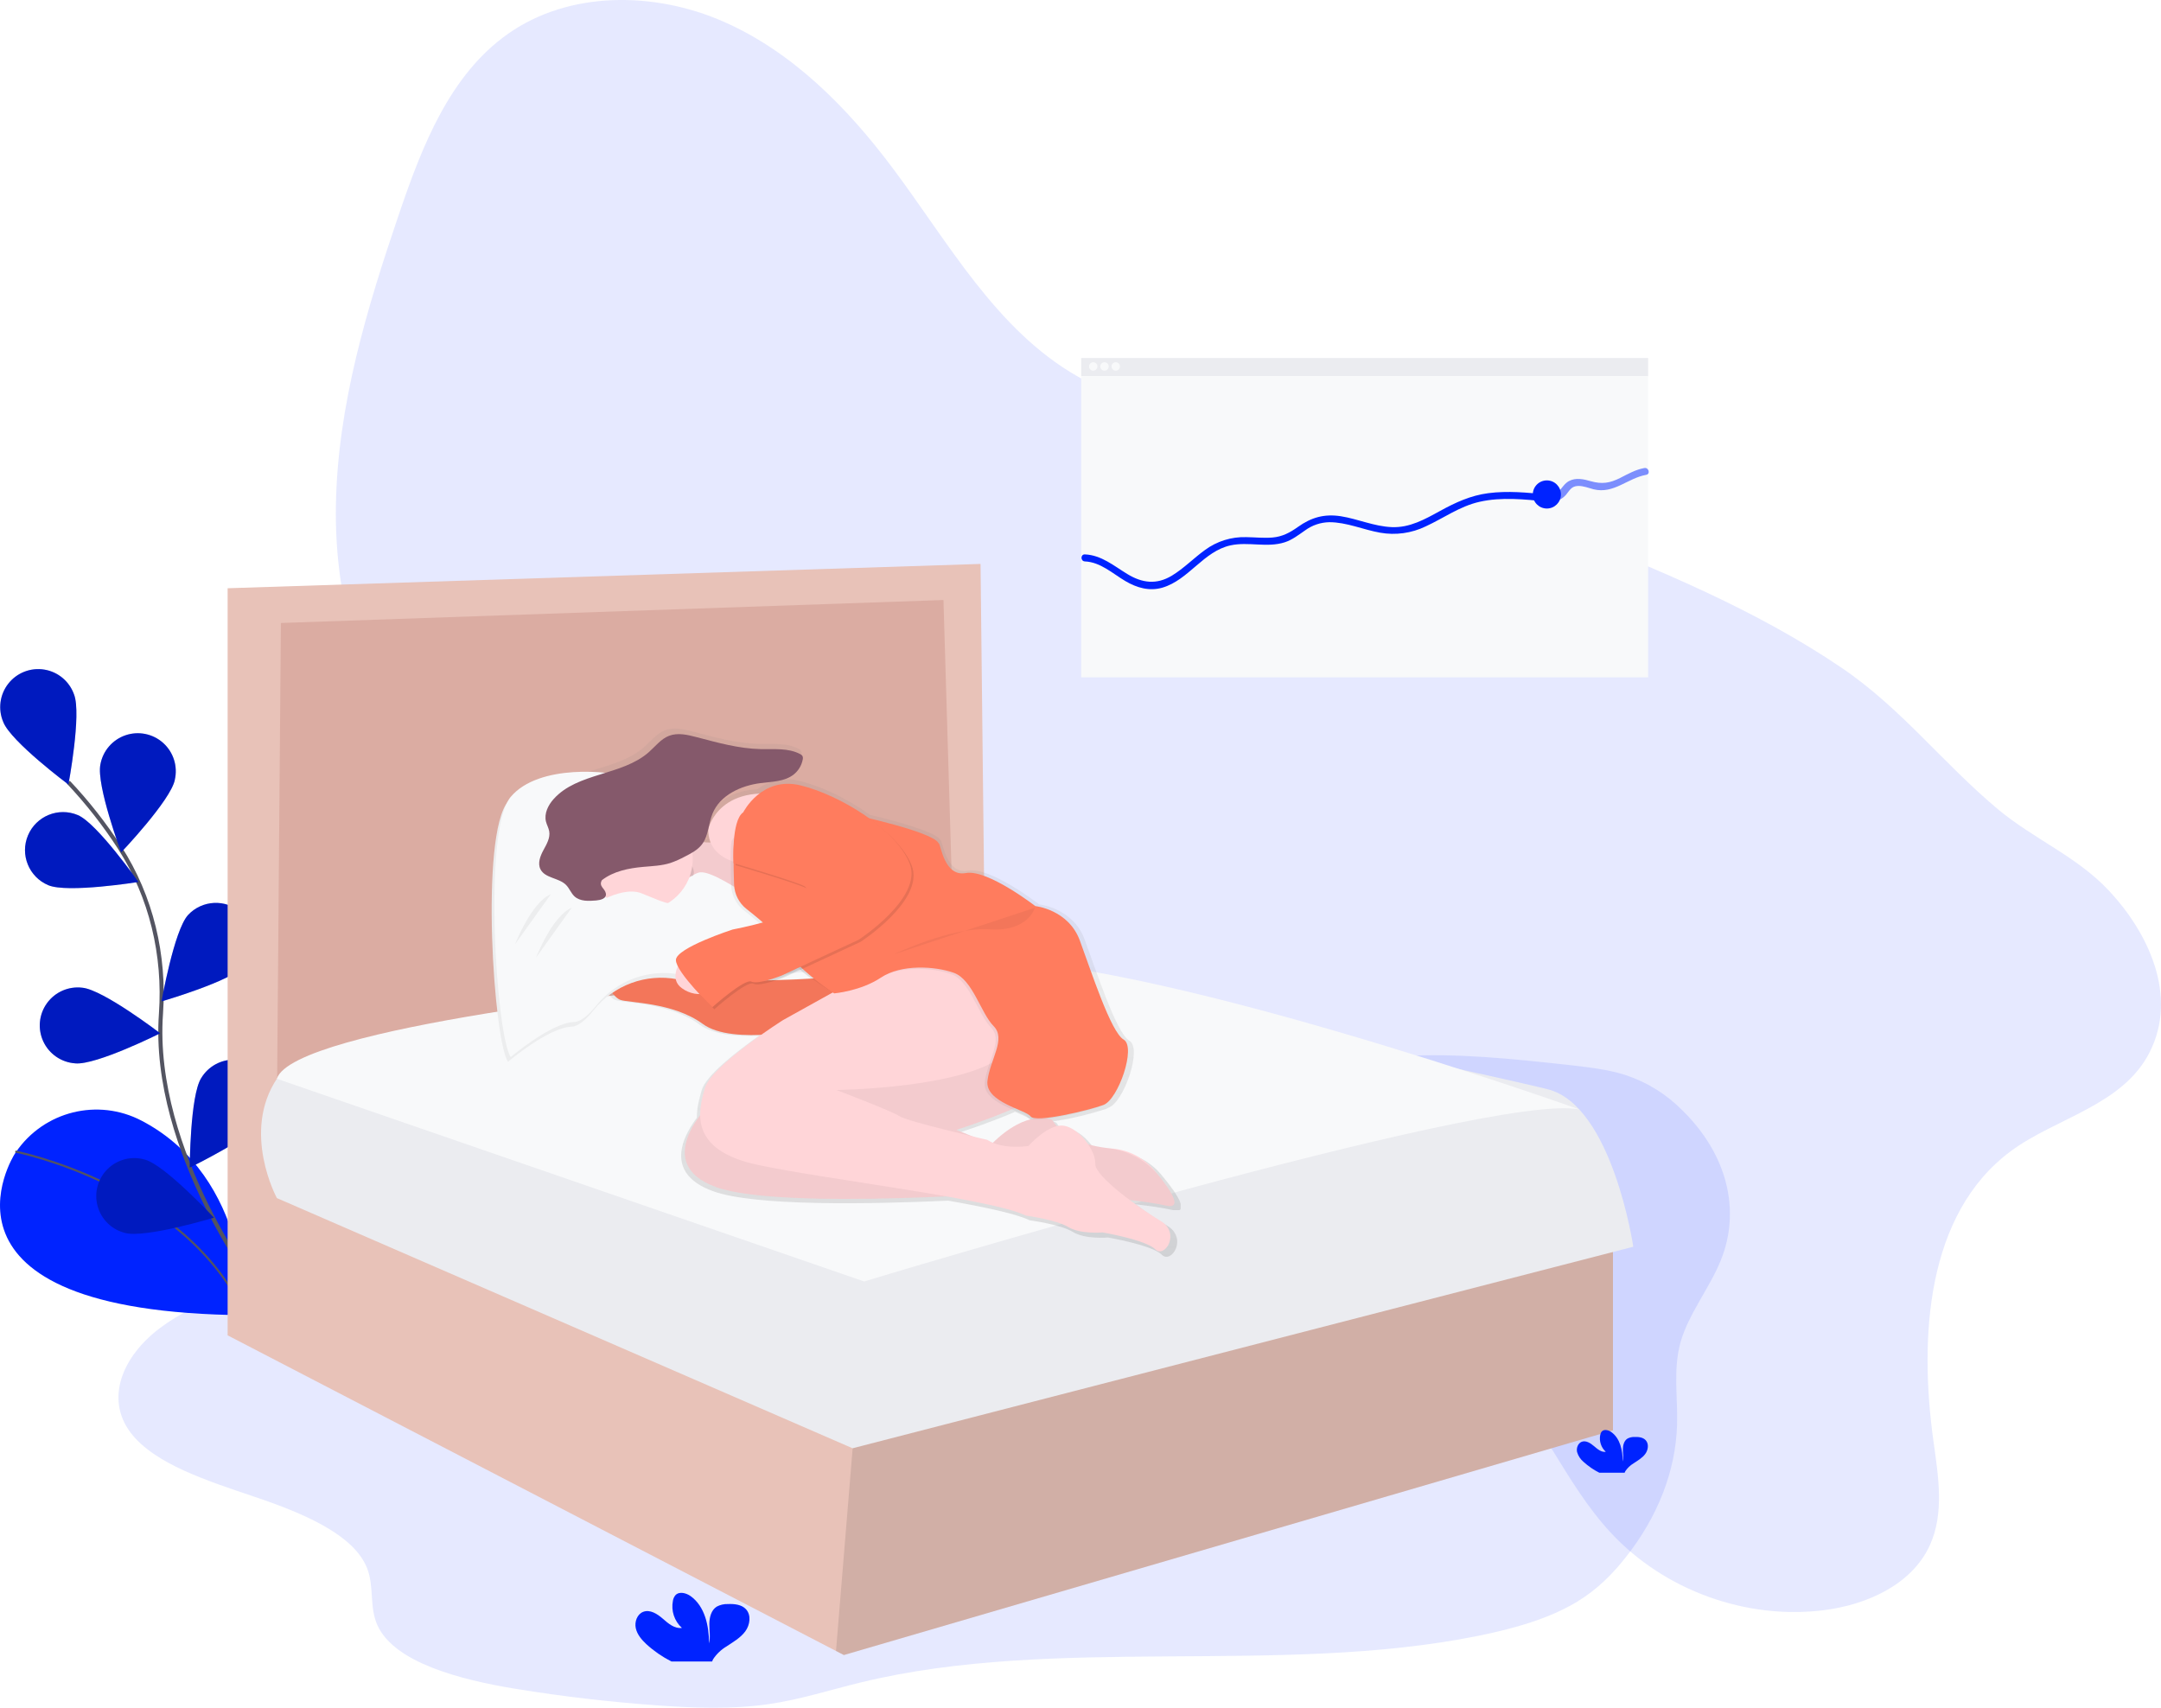
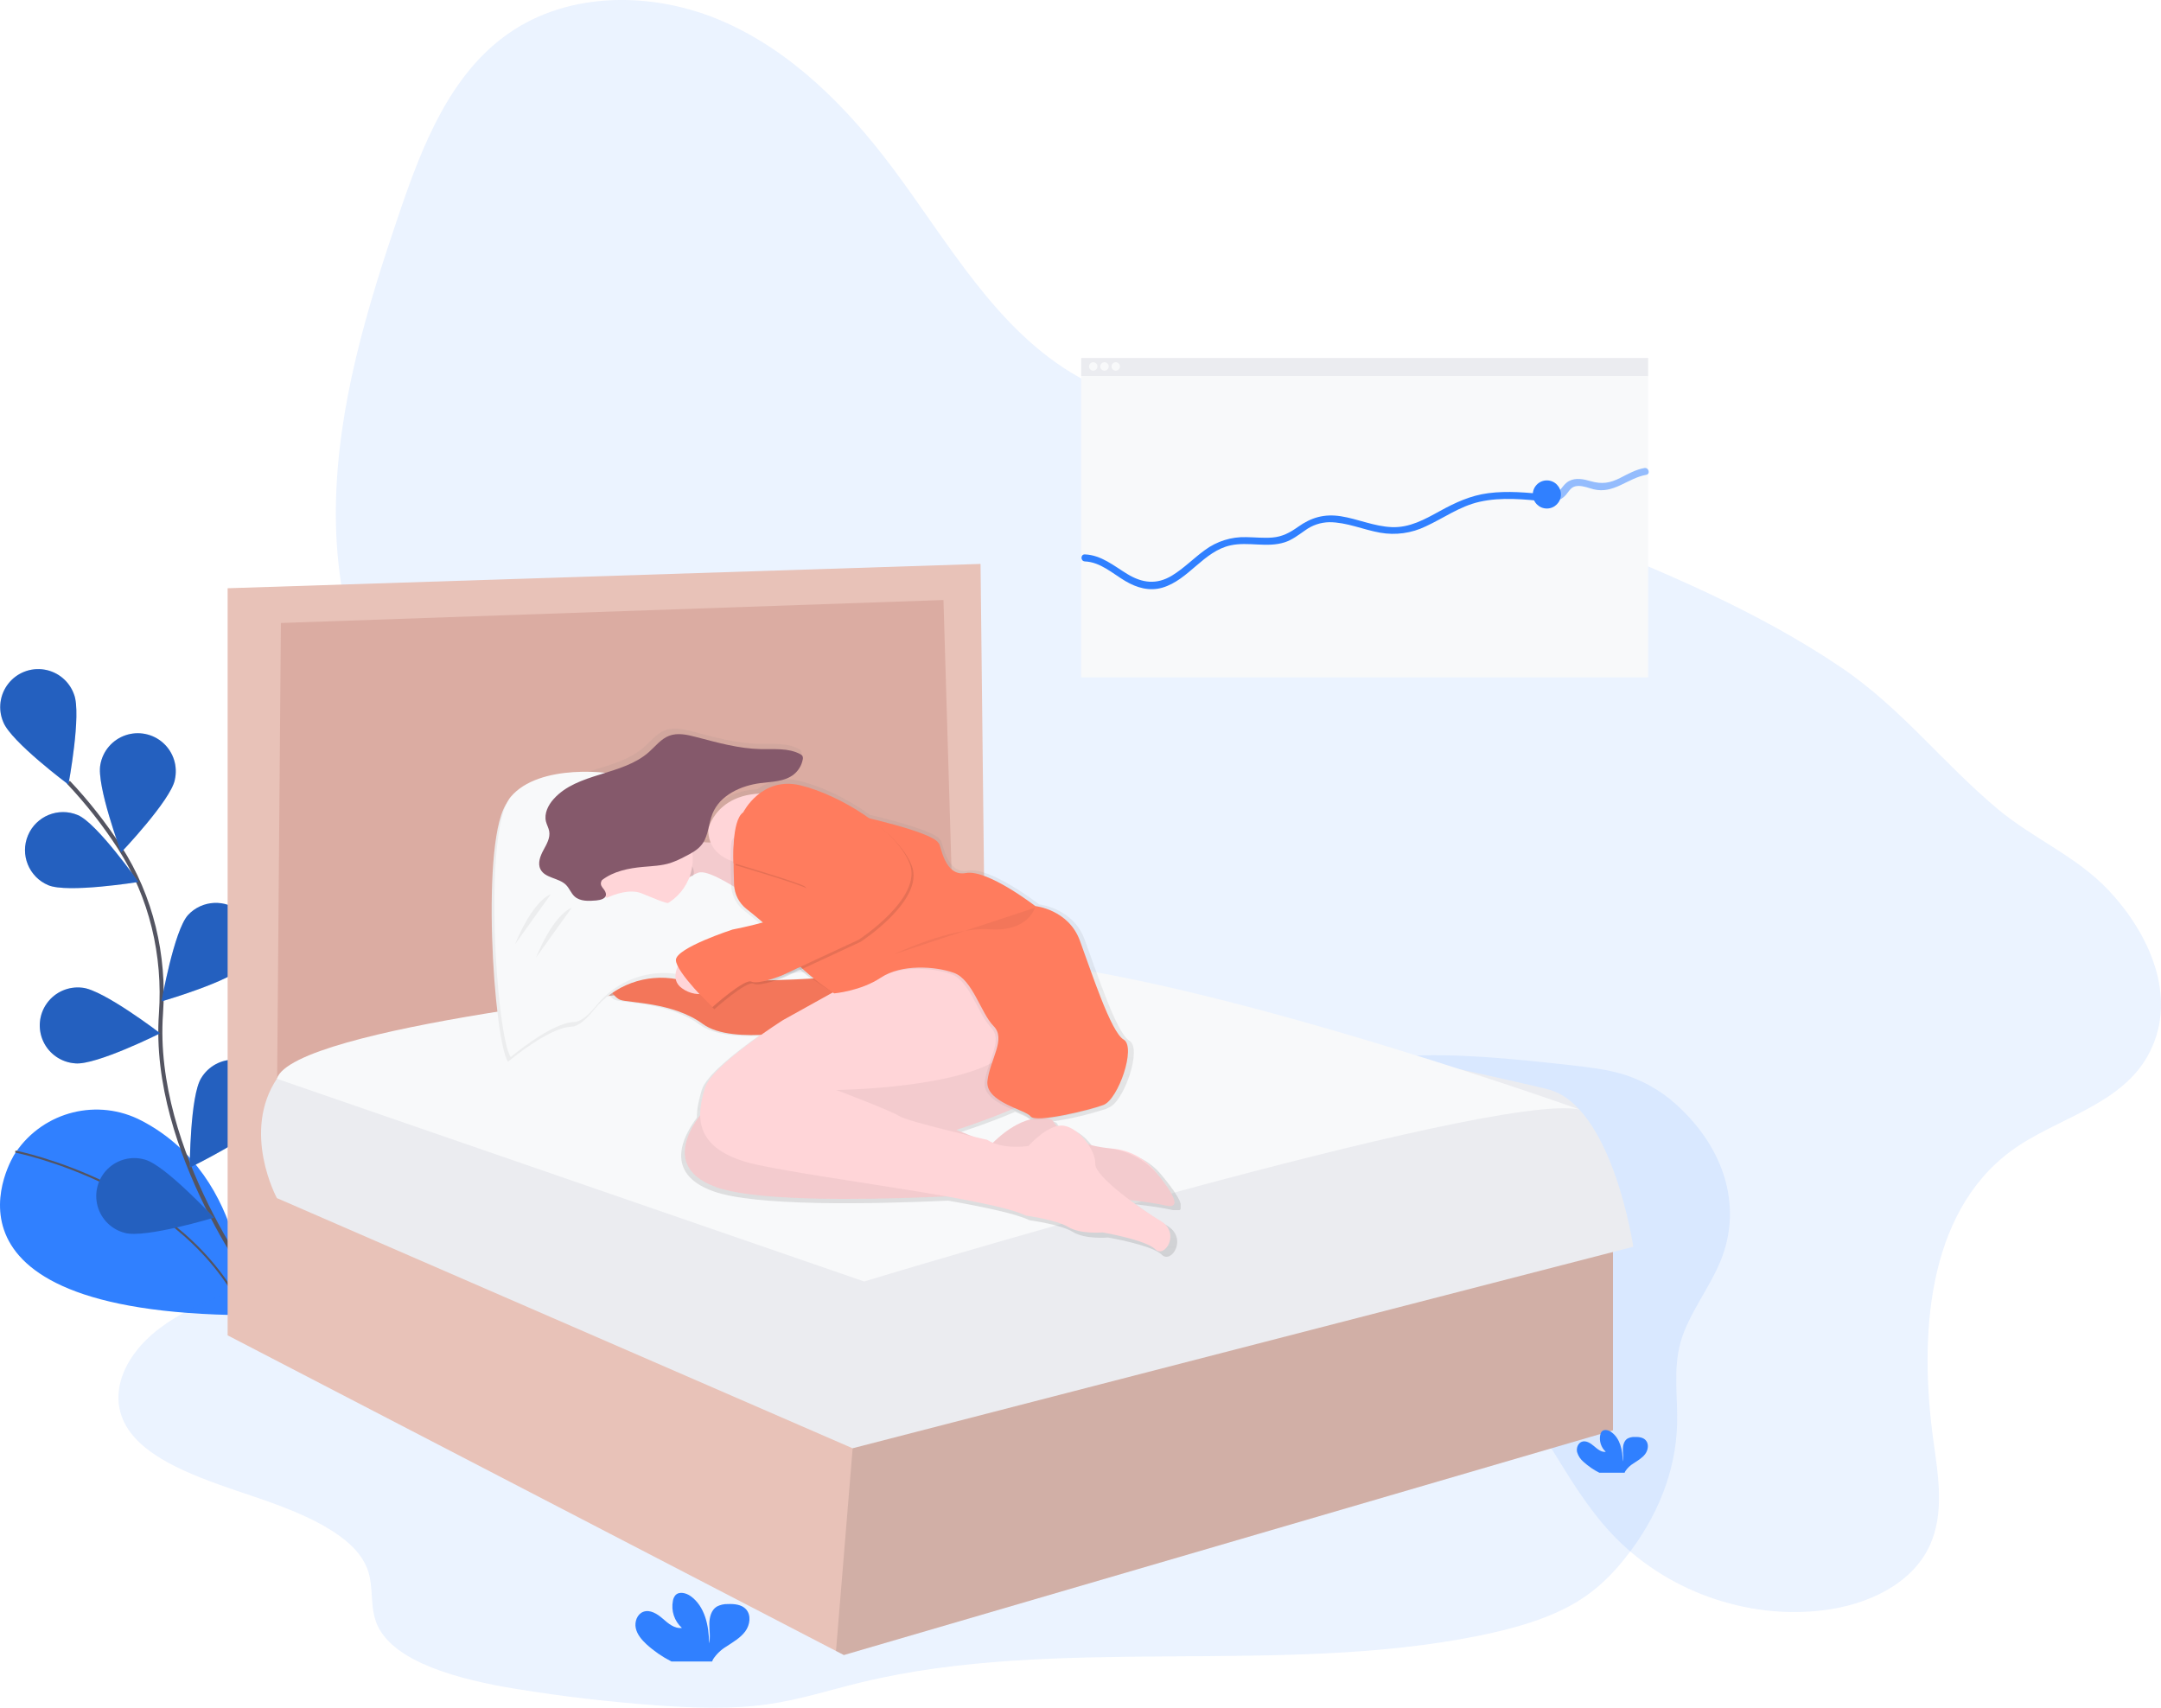
<svg xmlns="http://www.w3.org/2000/svg" id="d6147fb8-5a87-4dd3-b5f0-ace64eac798a" data-name="Layer 1" width="1057.21" height="835.54" viewBox="0 0 1057.21 835.54">
  <defs>
    <linearGradient id="4cde2cde-bd85-47c9-bab2-0e38d604e335" x1="490.54" y1="647.1" x2="490.54" y2="388.67" gradientUnits="userSpaceOnUse">
      <stop offset="0" stop-color="gray" stop-opacity="0.25" />
      <stop offset="0.54" stop-color="gray" stop-opacity="0.12" />
      <stop offset="1" stop-color="gray" stop-opacity="0.1" />
    </linearGradient>
  </defs>
-   <path d="M1055.08,595.45c-41.32,30.7-44.88,91-37.78,142,2.38,17.07,5.37,35.26-1.84,50.91-8.82,19.14-30.7,28.94-51.61,31.61-38.11,4.86-78.19-9.65-104.35-37.79-22.61-24.32-34.61-57.13-57.9-80.8-39-39.61-100.67-45.42-156-40.45-39.15,3.51-82.7,10.08-114.31-13.29-22.24-16.45-33-44.7-35.6-72.24-1.24-13.3-1-27.25-7-39.16-3.59-7.08-9.19-12.94-15.13-18.21-54.24-48.11-137.93-53-189.44-104-34.79-34.45-49.19-85.52-48.4-134.47s15.19-96.6,31-143c11.21-32.94,24.7-67.7,53.14-87.74C349.87,27.63,391.51,28,425.23,42.76s60.54,41.94,82.63,71.38c27.61,36.8,50.85,79.6,90.85,102.33C626,232,657.87,236.21,688.46,243c51.13,11.33,100.2,30.35,148.83,49.8,46.56,18.61,93.31,37.88,134.85,66,29.4,19.87,49.92,47,76.71,69.36,17.46,14.57,38.52,23,54.24,39.78,19.36,20.67,33.91,51.43,20,79C1109.89,573.13,1077,579.15,1055.08,595.45Z" transform="translate(-71.39 -32.23)" fill="#0023ff" opacity="0.1" />
+   <path d="M1055.08,595.45c-41.32,30.7-44.88,91-37.78,142,2.38,17.07,5.37,35.26-1.84,50.91-8.82,19.14-30.7,28.94-51.61,31.61-38.11,4.86-78.19-9.65-104.35-37.79-22.61-24.32-34.61-57.13-57.9-80.8-39-39.61-100.67-45.42-156-40.45-39.15,3.51-82.7,10.08-114.31-13.29-22.24-16.45-33-44.7-35.6-72.24-1.24-13.3-1-27.25-7-39.16-3.59-7.08-9.19-12.94-15.13-18.21-54.24-48.11-137.93-53-189.44-104-34.79-34.45-49.19-85.52-48.4-134.47s15.19-96.6,31-143c11.21-32.94,24.7-67.7,53.14-87.74C349.87,27.63,391.51,28,425.23,42.76s60.54,41.94,82.63,71.38c27.61,36.8,50.85,79.6,90.85,102.33C626,232,657.87,236.21,688.46,243c51.13,11.33,100.2,30.35,148.83,49.8,46.56,18.61,93.31,37.88,134.85,66,29.4,19.87,49.92,47,76.71,69.36,17.46,14.57,38.52,23,54.24,39.78,19.36,20.67,33.91,51.43,20,79C1109.89,573.13,1077,579.15,1055.08,595.45Z" transform="translate(-71.39 -32.23)" fill="#3080ff" opacity="0.1" />
  <rect x="528.94" y="175.15" width="277.37" height="8.95" fill="#ebecf0" />
  <rect x="528.94" y="184.1" width="277.37" height="147.29" fill="#f8f9fa" />
-   <path d="M875.84,261.21c-4.28.77-8,2.9-11.8,4.83-5,2.54-8.93,3.18-14.42,1.61-3.42-1-7.28-1.86-10.61-.09-4.2,2.23-4.68,8.19-10.81,6.31-2.12-.65-3,2.67-.91,3.32a9.51,9.51,0,0,0,10.16-2.81c1.86-2.19,2.64-4.33,6-4.41,2.61-.06,5.07,1,7.56,1.64,9.89,2.42,16.58-5.43,25.74-7.08C878.93,264.13,878,260.82,875.84,261.21Z" transform="translate(-71.39 -32.23)" fill="#0023ff" opacity="0.5" />
-   <path d="M828,274.19c-9.46-1-19-1.91-28.5-.68-8.6,1.12-16,4.52-23.55,8.67s-14.91,8.29-23.62,7.94-16.61-4-25-5.33c-8.07-1.24-14.42.56-21,5.26-3.87,2.76-7.63,4.76-12.46,5.16-4.26.35-8.54-.14-12.81-.19a32.29,32.29,0,0,0-20.14,6.27c-5.55,4-10.34,9-16.19,12.55-7.49,4.55-14.58,3.67-21.87-.8-6.59-4-12.64-9.23-20.72-9.58-2.21-.1-2.21,3.35,0,3.44,7.64.33,13.51,5.89,19.78,9.6,5.57,3.29,11.76,5.11,18.15,3.23,12.89-3.8,20.08-17.82,33.38-20.7,8.7-1.88,17.82,1.29,26.43-1.48,3.78-1.21,6.78-3.63,10-5.84a20.62,20.62,0,0,1,11.86-4c8.5,0,16.55,3.67,24.83,5.13a36.52,36.52,0,0,0,22.34-3.1c8.81-4.05,16.67-9.85,26.28-12,10.77-2.44,22-1.24,32.87-.12C830.23,277.86,830.21,274.42,828,274.19Z" transform="translate(-71.39 -32.23)" fill="#0023ff" />
-   <circle cx="756.76" cy="241.91" r="6.88" fill="#0023ff" />
+   <path d="M875.84,261.21c-4.28.77-8,2.9-11.8,4.83-5,2.54-8.93,3.18-14.42,1.61-3.42-1-7.28-1.86-10.61-.09-4.2,2.23-4.68,8.19-10.81,6.31-2.12-.65-3,2.67-.91,3.32a9.51,9.51,0,0,0,10.16-2.81c1.86-2.19,2.64-4.33,6-4.41,2.61-.06,5.07,1,7.56,1.64,9.89,2.42,16.58-5.43,25.74-7.08C878.93,264.13,878,260.82,875.84,261.21Z" transform="translate(-71.39 -32.23)" fill="#3080ff" opacity="0.5" />
+   <path d="M828,274.19c-9.46-1-19-1.91-28.5-.68-8.6,1.12-16,4.52-23.55,8.67s-14.91,8.29-23.62,7.94-16.61-4-25-5.33c-8.07-1.24-14.42.56-21,5.26-3.87,2.76-7.63,4.76-12.46,5.16-4.26.35-8.54-.14-12.81-.19a32.29,32.29,0,0,0-20.14,6.27c-5.55,4-10.34,9-16.19,12.55-7.49,4.55-14.58,3.67-21.87-.8-6.59-4-12.64-9.23-20.72-9.58-2.21-.1-2.21,3.35,0,3.44,7.64.33,13.51,5.89,19.78,9.6,5.57,3.29,11.76,5.11,18.15,3.23,12.89-3.8,20.08-17.82,33.38-20.7,8.7-1.88,17.82,1.29,26.43-1.48,3.78-1.21,6.78-3.63,10-5.84a20.62,20.62,0,0,1,11.86-4c8.5,0,16.55,3.67,24.83,5.13a36.52,36.52,0,0,0,22.34-3.1c8.81-4.05,16.67-9.85,26.28-12,10.77-2.44,22-1.24,32.87-.12C830.23,277.86,830.21,274.42,828,274.19Z" transform="translate(-71.39 -32.23)" fill="#3080ff" />
+   <circle cx="756.76" cy="241.91" r="6.88" fill="#3080ff" />
  <circle cx="534.83" cy="179.28" r="2.06" fill="#f8f9fa" />
  <circle cx="540.33" cy="179.28" r="2.06" fill="#f8f9fa" />
  <circle cx="545.84" cy="179.28" r="2.06" fill="#f8f9fa" />
-   <path d="M78.51,596.91s-49.57,77.44,112.93,78.77c0,0,2.39-67.38-50.73-95.14a47.66,47.66,0,0,0-61.44,15.22Z" transform="translate(-71.39 -32.23)" fill="#0023ff" />
+   <path d="M78.51,596.91s-49.57,77.44,112.93,78.77c0,0,2.39-67.38-50.73-95.14a47.66,47.66,0,0,0-61.44,15.22Z" transform="translate(-71.39 -32.23)" fill="#3080ff" />
  <path d="M78.88,595.61s83.23,16.4,112.56,80.07" transform="translate(-71.39 -32.23)" fill="none" stroke="#535461" stroke-miterlimit="10" />
  <path d="M198.7,665.26s-53.44-69.06-48.56-137.14c2-28.57-4.71-57.11-20.21-81.21a222.5,222.5,0,0,0-25.11-32" transform="translate(-71.39 -32.23)" fill="none" stroke="#535461" stroke-miterlimit="10" stroke-width="2" />
-   <path d="M107.62,372c3.73,9.56-2.76,44.05-2.76,44.05S76.73,395.06,73,385.5A18.59,18.59,0,1,1,107.62,372Z" transform="translate(-71.39 -32.23)" fill="#0023ff" />
-   <path d="M156.92,413.78c-2.06,10.06-26.26,35.48-26.26,35.48s-12.22-32.9-10.16-43a18.59,18.59,0,1,1,36.41,7.47Z" transform="translate(-71.39 -32.23)" fill="#0023ff" />
-   <path d="M191,504.78c-6.86,7.64-40.57,17.37-40.57,17.37s6.06-34.57,12.91-42.21A18.59,18.59,0,0,1,191,504.78Z" transform="translate(-71.39 -32.23)" fill="#0023ff" />
-   <path d="M201.28,579.45c-5.47,8.69-37.06,24-37.06,24s.13-35.09,5.6-43.78a18.59,18.59,0,1,1,31.46,19.8Z" transform="translate(-71.39 -32.23)" fill="#0023ff" />
-   <path d="M95,465.3c9.46,4,44.11-1.58,44.11-1.58S118.93,435,109.47,431A18.59,18.59,0,1,0,95,465.3Z" transform="translate(-71.39 -32.23)" fill="#0023ff" />
-   <path d="M108.16,552.47c10.22,1,41.61-14.71,41.61-14.71s-27.87-21.32-38.09-22.3a18.59,18.59,0,1,0-3.52,37Z" transform="translate(-71.39 -32.23)" fill="#0023ff" />
-   <path d="M132.55,635.43c9.91,2.69,43.5-7.47,43.5-7.47s-23.87-25.73-33.78-28.41a18.59,18.59,0,1,0-9.72,35.88Z" transform="translate(-71.39 -32.23)" fill="#0023ff" />
+   <path d="M107.62,372c3.73,9.56-2.76,44.05-2.76,44.05S76.73,395.06,73,385.5A18.59,18.59,0,1,1,107.62,372Z" transform="translate(-71.39 -32.23)" fill="#3080ff" />
+   <path d="M156.92,413.78c-2.06,10.06-26.26,35.48-26.26,35.48s-12.22-32.9-10.16-43a18.59,18.59,0,1,1,36.41,7.47Z" transform="translate(-71.39 -32.23)" fill="#3080ff" />
+   <path d="M191,504.78c-6.86,7.64-40.57,17.37-40.57,17.37s6.06-34.57,12.91-42.21A18.59,18.59,0,0,1,191,504.78Z" transform="translate(-71.39 -32.23)" fill="#3080ff" />
+   <path d="M201.28,579.45c-5.47,8.69-37.06,24-37.06,24s.13-35.09,5.6-43.78a18.59,18.59,0,1,1,31.46,19.8Z" transform="translate(-71.39 -32.23)" fill="#3080ff" />
+   <path d="M95,465.3c9.46,4,44.11-1.58,44.11-1.58S118.93,435,109.47,431A18.59,18.59,0,1,0,95,465.3Z" transform="translate(-71.39 -32.23)" fill="#3080ff" />
+   <path d="M108.16,552.47c10.22,1,41.61-14.71,41.61-14.71s-27.87-21.32-38.09-22.3a18.59,18.59,0,1,0-3.52,37Z" transform="translate(-71.39 -32.23)" fill="#3080ff" />
+   <path d="M132.55,635.43c9.91,2.69,43.5-7.47,43.5-7.47s-23.87-25.73-33.78-28.41a18.59,18.59,0,1,0-9.72,35.88Z" transform="translate(-71.39 -32.23)" fill="#3080ff" />
  <path d="M107.62,372c3.73,9.56-2.76,44.05-2.76,44.05S76.73,395.06,73,385.5A18.59,18.59,0,1,1,107.62,372Z" transform="translate(-71.39 -32.23)" opacity="0.25" />
  <path d="M156.92,413.78c-2.06,10.06-26.26,35.48-26.26,35.48s-12.22-32.9-10.16-43a18.59,18.59,0,1,1,36.41,7.47Z" transform="translate(-71.39 -32.23)" opacity="0.25" />
  <path d="M191,504.78c-6.86,7.64-40.57,17.37-40.57,17.37s6.06-34.57,12.91-42.21A18.59,18.59,0,0,1,191,504.78Z" transform="translate(-71.39 -32.23)" opacity="0.25" />
  <path d="M201.28,579.45c-5.47,8.69-37.06,24-37.06,24s.13-35.09,5.6-43.78a18.59,18.59,0,1,1,31.46,19.8Z" transform="translate(-71.39 -32.23)" opacity="0.25" />
  <path d="M95,465.3c9.46,4,44.11-1.58,44.11-1.58S118.93,435,109.47,431A18.59,18.59,0,1,0,95,465.3Z" transform="translate(-71.39 -32.23)" opacity="0.25" />
  <path d="M108.16,552.47c10.22,1,41.61-14.71,41.61-14.71s-27.87-21.32-38.09-22.3a18.59,18.59,0,1,0-3.52,37Z" transform="translate(-71.39 -32.23)" opacity="0.25" />
  <path d="M132.55,635.43c9.91,2.69,43.5-7.47,43.5-7.47s-23.87-25.73-33.78-28.41a18.59,18.59,0,1,0-9.72,35.88Z" transform="translate(-71.39 -32.23)" opacity="0.25" />
-   <path d="M534.89,532.67c-19-.42-39.41.53-54.51,8-28,13.82-24.23,41.85-42.49,61.3-15.42,16.42-44.89,24.95-73.47,30.39-46.56,8.87-95.39,12.19-141.63,21.72-27.26,5.62-54.32,13.79-73,27.77s-27.06,34.83-14.43,51.37c11.68,15.29,37.41,23.47,60.84,31.39s48.25,18.31,54.77,34.82c3.63,9.19.93,19.1,5.17,28.17,8.36,17.9,39.67,26.35,67.8,30.92,22.47,3.65,45.31,6.34,68.33,8,18.39,1.35,37.2,2.06,55.25-.57,15.63-2.28,30.1-7,45.09-10.63,95.24-23.19,204.78-3.13,301.92-22.77C812.21,829,829.6,824,843,815.82c10-6.08,17.4-13.68,23.63-21.56,15.86-20,24.55-42.43,25.22-64.92.4-13.48-2-27.1,1.69-40.38,3.87-13.82,14.2-26.53,19.7-40.12,10-24.7,3-52-18.77-73.37a70,70,0,0,0-27.8-17.28c-8.8-2.82-18.64-3.9-28.33-5-27-2.93-54.35-5.87-81.59-4.22-19.38,1.18-38.35,4.67-57.79,5.3-27.28.89-48.65-5.4-73.38-11.31C597.13,536.22,565.12,533.33,534.89,532.67Z" transform="translate(-71.39 -32.23)" fill="#0023ff" opacity="0.1" />
+   <path d="M534.89,532.67c-19-.42-39.41.53-54.51,8-28,13.82-24.23,41.85-42.49,61.3-15.42,16.42-44.89,24.95-73.47,30.39-46.56,8.87-95.39,12.19-141.63,21.72-27.26,5.62-54.32,13.79-73,27.77s-27.06,34.83-14.43,51.37c11.68,15.29,37.41,23.47,60.84,31.39s48.25,18.31,54.77,34.82c3.63,9.19.93,19.1,5.17,28.17,8.36,17.9,39.67,26.35,67.8,30.92,22.47,3.65,45.31,6.34,68.33,8,18.39,1.35,37.2,2.06,55.25-.57,15.63-2.28,30.1-7,45.09-10.63,95.24-23.19,204.78-3.13,301.92-22.77C812.21,829,829.6,824,843,815.82c10-6.08,17.4-13.68,23.63-21.56,15.86-20,24.55-42.43,25.22-64.92.4-13.48-2-27.1,1.69-40.38,3.87-13.82,14.2-26.53,19.7-40.12,10-24.7,3-52-18.77-73.37a70,70,0,0,0-27.8-17.28c-8.8-2.82-18.64-3.9-28.33-5-27-2.93-54.35-5.87-81.59-4.22-19.38,1.18-38.35,4.67-57.79,5.3-27.28.89-48.65-5.4-73.38-11.31C597.13,536.22,565.12,533.33,534.89,532.67Z" transform="translate(-71.39 -32.23)" fill="#3080ff" opacity="0.1" />
  <polygon points="120.14 296.01 120.14 563.48 476.02 494.35 469.22 289.21 120.14 296.01" fill="#dbaca2" />
  <polygon points="789.11 611.37 789.11 699.77 412.83 809.71 408.99 807.72 111.36 653.3 111.36 287.79 479.7 275.89 481.97 478.76 467.23 483.3 461.56 293.55 137.42 304.79 135.16 579.63 417.36 703.17 417.58 703.12 789.11 611.37" fill="#e8c2b8" />
  <polygon points="789.11 611.37 789.11 699.77 412.83 809.71 408.99 807.72 417.58 703.12 789.11 611.37" opacity="0.1" />
  <path d="M406.87,515.24S224.69,533.42,207,559.75s-.15,58.63-.15,58.63l281.64,122.4,381.94-98.6s-10.2-69.14-41.93-77.07S544,502.78,544,502.78,442,496.54,406.87,515.24Z" transform="translate(-71.39 -32.23)" fill="#ebecf0" />
  <path d="M206.83,560l287.31,99.17S800.59,566.25,844,575c0,0-214.37-76.73-300-73.39-68.24,2.66-139.69,13.86-139.69,13.86S214.77,534.51,206.83,560Z" transform="translate(-71.39 -32.23)" fill="#f8f9fa" />
  <path d="M648.88,623.8l0,0,.07-.1,0-.06.05-.1,0-.07,0-.1,0-.07,0-.11,0-.07,0-.13v-.06q0-.09,0-.18v0c0-.07,0-.14,0-.21s0,0,0-.07,0-.1,0-.15v-.09l0-.15,0-.1,0-.15,0-.1,0-.16,0-.1,0-.17,0-.09-.08-.25v0l-.1-.28,0-.09-.08-.2,0-.11-.08-.19-.05-.12-.08-.19-.06-.13-.09-.19-.06-.12-.11-.21-.06-.11-.15-.29,0,0-.18-.34-.06-.11-.13-.24-.07-.13-.13-.22-.08-.14-.13-.22L647,617l-.14-.22-.09-.14-.15-.24-.08-.13-.2-.32,0-.06-.25-.38-.08-.11-.18-.27-.1-.14-.17-.24-.1-.15-.17-.24-.11-.16L645,614l-.11-.15-.19-.26-.1-.13-.25-.34,0-.05-.29-.4-.1-.14-.19-.26-.13-.17-.18-.24-.13-.17-.18-.24-.13-.16-.19-.25-.13-.16-.2-.26-.12-.15-.24-.3-.08-.1h0c-.9-1.14-1.83-2.28-2.76-3.38a31,31,0,0,0-21.08-10.93c-.83-.07-1.7-.16-2.58-.27l-.37,0-.65-.09-.31,0-1-.14h0l-.95-.15-.33-.06-.67-.12-.4-.08-.61-.12-.43-.09-.58-.13-.44-.1-.58-.14-.45-.11-.57-.15-.45-.12-.57-.16h0c-3-4.46-7.56-8.43-12-9.2a9,9,0,0,0-3.67.19l-.21-.23-.3-.34-.4-.51-.26-.34-.42-.59-.21-.29q-.31-.45-.59-.92a8.94,8.94,0,0,0-1.84-.59,165.3,165.3,0,0,0,26.09-6.15,5.56,5.56,0,0,0,1.17-.61l.18-.06c7.41-2.7,16.51-29,10.11-32.68s-16.17-34-21.9-49.53-22.24-17.18-22.24-17.18-23.92-18.53-34.7-16.51-12.47-14.15-13.48-14.82a1.22,1.22,0,0,1-.29-.35c-2.6-4.07-23.27-9.5-34.42-12.18C486,422.94,473,416.81,462.49,414.28a23.56,23.56,0,0,0-20.56,4.1c-22.08,1.12-25.6,17.8-25.6,17.8a16.55,16.55,0,0,0,1.16,6.66,26.81,26.81,0,0,1-3.57-.19c2.56-4.23,2.64-9.67,4.55-14.32,3.77-9.2,14.17-13.95,24-15.19,5.73-.72,12-.72,16.52-4.31a12.53,12.53,0,0,0,4.48-7.41,2.66,2.66,0,0,0-.16-1.9,2.71,2.71,0,0,0-1.09-.88c-5.92-3.16-13.05-2.34-19.77-2.49-10.92-.24-21.56-3.23-32.12-6-4.47-1.17-9.3-2.3-13.62-.64-4.08,1.56-6.86,5.28-10.13,8.17-13.4,11.82-35.65,10.11-47.57,23.43-2.76,3.09-4.83,7.28-3.82,11.3.41,1.64,1.32,3.15,1.61,4.82.58,3.3-1.3,6.46-2.89,9.41s-3,6.53-1.5,9.53c2.27,4.58,9.2,4.24,12.8,7.87,1.67,1.69,2.48,4.11,4.22,5.72,2.79,2.57,7.08,2.37,10.86,2,1.49-.14,3.72-.55,4.54-1.86a25.93,25.93,0,0,0,40.81-7,36.6,36.6,0,0,1,23,6.22,16.34,16.34,0,0,0,5.38,7.6c2.36,1.85,5.17,4.12,8,6.55-7.17,1.89-13.54,3.1-13.54,3.1s-28.3,9.1-28.3,15.16a7.49,7.49,0,0,0,1,3.11,12.39,12.39,0,0,0-1.19,4.81c-7.81-1.32-14.06-3.31-17.29-6.24,0,0-.92-.25-2.34-.53-1.9-2.43-7.48-9.18-10.8-8.91-2.21.18-3,5.32-3.28,9.92a4.29,4.29,0,0,0-.76.86c-3.37,5.05,2.7,15.16,6.74,16.85s26.28,1,41.44,12.13c6.72,4.93,18.27,5.88,29,5.42-10.79,7.62-25.9,19.33-28,26.59-1.13,3.85-2.46,8.63-2.38,13.54-6.6,8.73-16.59,27.16,8.11,36,20.36,7.27,75.56,6.34,114.89,4.56,18.3,3.23,33.41,6.48,39.75,9.59,0,0,15.16,2,21.23,5.73s17.18,2.7,17.18,2.7,21.56,3.71,26.28,8.42,12.8-8.09,2.7-14.15c-3.94-2.36-9.81-6.25-15.5-10.51,7.31.86,13.76,1.8,17.86,2.76l.41.09.13,0,.26,0,.15,0,.22,0,.14,0,.21,0h1l.26,0h.08l.16,0,.09,0,.13,0,.08,0,.12,0,.08,0,.11-.05.07,0,.1-.07.05,0,.13-.11h0Zm-93.07-32.3s-2.84-.65-7.08-1.65l-8.42-3.4s14.37-4.52,27.68-10.27c3.81,1.67,7.16,3,8,4.21a2.27,2.27,0,0,0,1.39.73c-5,1.24-11.42,4.43-18.95,11.79A16.78,16.78,0,0,1,555.81,591.5ZM454.07,510.3l8.31-3.86c1.81,1.54,3.75,3,5.65,4.42-4.56.27-10.69.57-17.62.76C452.53,510.91,454.07,510.3,454.07,510.3Z" transform="translate(-71.39 -32.23)" fill="url(#4cde2cde-bd85-47c9-bab2-0e38d604e335)" />
  <path d="M383.26,503.86S376,494,372.05,494.3s-3.3,16.82-3.3,16.82Z" transform="translate(-71.39 -32.23)" fill="#ffd5d8" />
  <path d="M476.6,510.46s-77.18,6.27-91.69-6.93c0,0-13.52-3.63-16.82,1.32s2.64,14.84,6.6,16.49,25.73,1,40.57,11.87,53.76,2,53.76,2l16.16-6.27Z" transform="translate(-71.39 -32.23)" fill="#ff7c5e" />
  <path d="M476.6,510.46s-77.18,6.27-91.69-6.93c0,0-13.52-3.63-16.82,1.32s2.64,14.84,6.6,16.49,25.73,1,40.57,11.87,53.76,2,53.76,2l16.16-6.27Z" transform="translate(-71.39 -32.23)" opacity="0.05" />
  <path d="M587.09,547.4s-16.49-11.87-50.46,3-118.73,22.76-118.73,22.76-28.36,28.36,4,39.91,154.35,2,154.35,2,49.8,3.3,65.3,6.93c9.38,2.2,2-8.42-5.35-17.14a30.29,30.29,0,0,0-20.64-10.7c-9.74-.83-23.25-3.89-29.43-14.05,0,0-11.87-5.94-29.68,11.87L539.27,585s47.16-14.84,48.81-24.74S587.09,547.4,587.09,547.4Z" transform="translate(-71.39 -32.23)" fill="#ffd5d8" />
  <path d="M587.09,547.4s-16.49-11.87-50.46,3-118.73,22.76-118.73,22.76-28.36,28.36,4,39.91,154.35,2,154.35,2,49.8,3.3,65.3,6.93c8.22,1.92,3.55-6-2.64-13.82a37.88,37.88,0,0,0-25.4-14.22c-9.5-1.08-21.62-4.39-27.37-13.85,0,0-11.87-5.94-29.68,11.87L539.27,585s47.16-14.84,48.81-24.74S587.09,547.4,587.09,547.4Z" transform="translate(-71.39 -32.23)" opacity="0.05" />
  <path d="M587.42,500.57s-20.78-33-69.92-4.29l-63,35s-35,22.1-38.26,33.31-8.25,30.34,26.06,37.6,114.12,16.49,130.94,24.74c0,0,14.84,2,20.78,5.61s16.82,2.64,16.82,2.64,21.11,3.63,25.73,8.25,12.53-7.92,2.64-13.85-32.32-21.77-32-28S599.62,584.34,592,583s-17.48,9.89-17.48,9.89-12.53,2-20.12-3c0,0-38.92-8.91-42.88-11.54s-31-12.86-31-12.86,64-.66,82.78-17.81c0,0,7.26-5.28,13.19-3.63C576.54,544.1,605.89,532.89,587.42,500.57Z" transform="translate(-71.39 -32.23)" fill="#ffd5d8" />
  <path d="M400.41,438.56s18.8,13.19,33.31,0S440,479.13,440,479.13s-20.12-26.72-50.13-9.23Z" transform="translate(-71.39 -32.23)" fill="#ffd5d8" />
  <path d="M400.41,438.56s18.8,13.19,33.31,0S440,479.13,440,479.13s-20.12-26.72-50.13-9.23Z" transform="translate(-71.39 -32.23)" opacity="0.05" />
  <path d="M319.94,551.69s19.79-16.82,31-17.15c3.34-.1,7.2-3.5,11-8.22a42.22,42.22,0,0,1,40.79-15c6.38,1.18,14.23,1.15,23.76-1.21,34.63-8.58,17.48-30,17.48-30l-10.88-9.23s-14.84-10.22-20.45-9.56-20.12,15.5-21.77,13.85-21.77-16.49-25.07-20.45S336.1,437.9,342.7,434.27,382.6,417.12,376,414.48s-42.22-6.6-56.07,9.89S313,542.12,319.94,551.69Z" transform="translate(-71.39 -32.23)" fill="#f8f9fa" />
  <path d="M319.94,551.69s19.79-16.82,31-17.15c3.34-.1,7.2-3.5,11-8.22a42.22,42.22,0,0,1,40.79-15c6.38,1.18,14.23,1.15,23.76-1.21,34.63-8.58,17.48-30,17.48-30l-10.88-9.23s-14.84-10.22-20.45-9.56-20.12,15.5-21.77,13.85-21.77-16.49-25.07-20.45S336.1,437.9,342.7,434.27,382.6,417.12,376,414.48s-42.22-6.6-56.07,9.89S313,542.12,319.94,551.69Z" transform="translate(-71.39 -32.23)" opacity="0.05" />
  <path d="M321.26,549.38s19.79-16.82,31-17.15c3.34-.1,7.2-3.5,11-8.22A42.22,42.22,0,0,1,404,509c6.38,1.18,14.23,1.15,23.76-1.21,34.63-8.58,17.48-30,17.48-30l-10.88-9.23s-14.84-10.22-20.45-9.56-20.12,15.5-21.77,13.85-21.77-16.49-25.07-20.45S337.42,435.59,344,432s39.91-17.15,33.31-19.79-42.22-6.6-56.07,9.89S314.33,539.81,321.26,549.38Z" transform="translate(-71.39 -32.23)" fill="#f8f9fa" />
  <path d="M417.89,437.9s5.28-25.07,43.87-15.17,57.72,31.33,57.72,31.33l-35,16.16-42.88-14.51S417.57,456,417.89,437.9Z" transform="translate(-71.39 -32.23)" fill="#ffd5d8" />
  <path d="M488.48,431.63s37.11,8,40.61,13.51a1.19,1.19,0,0,0,.29.34c1,.66,2.64,16.49,13.19,14.51s34,16.16,34,16.16,16.16,1.65,21.77,16.82,15.17,44.86,21.44,48.48-2.64,29.35-9.89,32-33.31,8.91-35.62,5.61-22.43-6.93-21.11-17.48,9.23-20.45,3-26.72-10.22-22.76-19.46-26.06-25.73-4.29-35.62,2.31S479.24,518,479.24,518s-20.45-11.87-23.75-20.12c-2.22-5.56-13.28-14.86-20.26-20.33a16,16,0,0,1-6.11-12c-.29-8.14-.55-20.14.31-22.08,1.32-3,19.46-20.78,19.46-20.78Z" transform="translate(-71.39 -32.23)" opacity="0.05" />
  <path d="M489.8,431s37.11,8,40.61,13.51a1.19,1.19,0,0,0,.29.34c1,.66,2.64,16.49,13.19,14.51s34,16.16,34,16.16,16.16,1.65,21.77,16.82,15.17,44.86,21.44,48.48-2.64,29.35-9.89,32-33.31,8.91-35.62,5.61-22.43-6.93-21.11-17.48,9.23-20.45,3-26.72-10.22-22.76-19.46-26.06-25.73-4.29-35.62,2.31-22.92,7.75-22.92,7.75-19.29-12.7-22.59-20.94c-2.22-5.56-13.28-14.86-20.26-20.33a16,16,0,0,1-6.11-12c-.29-8.14-.55-20.14.31-22.08,1.32-3,19.46-20.78,19.46-20.78Z" transform="translate(-71.39 -32.23)" fill="#ff7c5e" />
  <path d="M404.37,502.54c-.33.33-5.94,8.58.66,13.19A14.77,14.77,0,0,0,417.89,518Z" transform="translate(-71.39 -32.23)" fill="#ffd5d8" />
  <path d="M436,430.64s8.91-17.81,28-13.19,46.83,21.44,53.43,38.26S492.43,493,492.43,493l-37.6,17.48s-11.54,4.62-14.84,3S420.86,526,420.86,526s-17.81-17.15-17.81-23.09S430.76,488,430.76,488s33-6.27,32.65-12.53c0,0,5.61-6.6,2.64-8.58s-34.8-11.38-34.8-11.38S430.1,434.6,436,430.64Z" transform="translate(-71.39 -32.23)" opacity="0.1" />
  <path d="M435,429.65s8.91-17.81,28-13.19,46.83,21.44,53.43,38.26S491.44,492,491.44,492l-37.6,17.48s-11.54,4.62-14.84,3S419.87,525,419.87,525s-17.81-17.15-17.81-23.09S429.77,487,429.77,487s33-6.27,32.65-12.53c0,0,5.61-6.6,2.64-8.58s-34.8-11.38-34.8-11.38S429.11,433.61,435,429.65Z" transform="translate(-71.39 -32.23)" fill="#ff7c5e" />
  <path d="M392.83,466.59a41.14,41.14,0,0,1,17.61-5.83c1.81-3.49-2.94-7.29-2.94-11.49,0-3.52-1.34-4.86-2.64-7.92-4.72-1.71-1.48-6.1-1.48-6.1Z" transform="translate(-71.39 -32.23)" opacity="0.1" />
  <circle cx="313.52" cy="420.18" r="25.4" fill="#ffd5d8" />
  <path d="M365.87,462.83c5.67-4.38,13.05-5.85,20.19-6.49,4.46-.4,9-.54,13.28-1.9a48.2,48.2,0,0,0,7.14-3.16c3.06-1.56,6.22-3.2,8.31-5.93,3.26-4.26,3.16-10.16,5.2-15.13,3.69-9,13.87-13.66,23.53-14.87,5.61-.71,11.74-.71,16.18-4.22a12.27,12.27,0,0,0,4.39-7.25,2.61,2.61,0,0,0-.16-1.86,2.66,2.66,0,0,0-1.07-.86c-5.8-3.09-12.78-2.29-19.35-2.44-10.69-.23-21.11-3.17-31.45-5.88-4.38-1.15-9.11-2.25-13.33-.63-4,1.53-6.71,5.17-9.92,8-13.12,11.58-34.9,9.9-46.57,22.94-2.7,3-4.73,7.13-3.74,11.06.41,1.61,1.29,3.08,1.58,4.72.57,3.23-1.27,6.33-2.83,9.21s-2.92,6.4-1.47,9.33c2.23,4.48,9,4.15,12.53,7.7,1.64,1.65,2.42,4,4.13,5.6,2.74,2.52,6.93,2.32,10.63,2,2-.19,5.27-.85,4.7-3.53C367.29,466.84,364.12,465.81,365.87,462.83Z" transform="translate(-71.39 -32.23)" fill="#85596b" />
  <path d="M357,478s17.32-13,28.2-8.74,13.85,6.6,20.78,4,9.89,5.28,9.89,5.28L372.71,491Z" transform="translate(-71.39 -32.23)" fill="#f8f9fa" />
  <path d="M333.63,500.73s7.92-20.45,17.48-24.41" transform="translate(-71.39 -32.23)" opacity="0.05" />
  <path d="M323.4,494.13s7.92-20.45,17.48-24.41" transform="translate(-71.39 -32.23)" opacity="0.05" />
  <path d="M508.76,499.08s28-13.52,46.83-12.2,22.1-10.55,22.1-10.55" transform="translate(-71.39 -32.23)" opacity="0.05" />
-   <path d="M387.63,836.64c-2.33-2.17-4.52-4.73-5.2-7.84s.65-6.85,3.63-8c3.33-1.28,6.9,1,9.6,3.37s5.8,5,9.33,4.5a14.21,14.21,0,0,1-4.39-13.3,5.56,5.56,0,0,1,1.22-2.7c1.85-2,5.21-1.13,7.42.43,7,5,9,14.53,9.05,23.15.71-3.11.11-6.35.13-9.54s.89-6.72,3.58-8.44a10.79,10.79,0,0,1,5.46-1.28c3.17-.12,6.7.2,8.86,2.52,2.69,2.88,2,7.71-.35,10.88s-5.9,5.16-9.17,7.35a20.34,20.34,0,0,0-6.55,6.25,6.19,6.19,0,0,0-.49,1.12H399.91A55.36,55.36,0,0,1,387.63,836.64Z" transform="translate(-71.39 -32.23)" fill="#0023ff" />
-   <path d="M846.16,747.49a9.84,9.84,0,0,1-3.23-4.88c-.42-1.94.41-4.26,2.26-5,2.07-.79,4.29.64,6,2.1s3.6,3.11,5.8,2.8a8.83,8.83,0,0,1-2.73-8.27,3.45,3.45,0,0,1,.76-1.68c1.15-1.23,3.24-.7,4.62.27,4.38,3.08,5.6,9,5.63,14.39.44-1.93.07-3.95.08-5.93s.55-4.18,2.23-5.24a6.71,6.71,0,0,1,3.4-.8c2-.07,4.16.13,5.51,1.57,1.67,1.79,1.24,4.79-.22,6.76s-3.67,3.21-5.7,4.57a12.64,12.64,0,0,0-4.07,3.89,3.85,3.85,0,0,0-.3.69H853.79A34.41,34.41,0,0,1,846.16,747.49Z" transform="translate(-71.39 -32.23)" fill="#0023ff" />
+   <path d="M387.63,836.64c-2.33-2.17-4.52-4.73-5.2-7.84s.65-6.85,3.63-8c3.33-1.28,6.9,1,9.6,3.37s5.8,5,9.33,4.5a14.21,14.21,0,0,1-4.39-13.3,5.56,5.56,0,0,1,1.22-2.7c1.85-2,5.21-1.13,7.42.43,7,5,9,14.53,9.05,23.15.71-3.11.11-6.35.13-9.54s.89-6.72,3.58-8.44a10.79,10.79,0,0,1,5.46-1.28c3.17-.12,6.7.2,8.86,2.52,2.69,2.88,2,7.71-.35,10.88s-5.9,5.16-9.17,7.35a20.34,20.34,0,0,0-6.55,6.25,6.19,6.19,0,0,0-.49,1.12H399.91A55.36,55.36,0,0,1,387.63,836.64Z" transform="translate(-71.39 -32.23)" fill="#3080ff" />
+   <path d="M846.16,747.49a9.84,9.84,0,0,1-3.23-4.88c-.42-1.94.41-4.26,2.26-5,2.07-.79,4.29.64,6,2.1s3.6,3.11,5.8,2.8a8.83,8.83,0,0,1-2.73-8.27,3.45,3.45,0,0,1,.76-1.68c1.15-1.23,3.24-.7,4.62.27,4.38,3.08,5.6,9,5.63,14.39.44-1.93.07-3.95.08-5.93s.55-4.18,2.23-5.24a6.71,6.71,0,0,1,3.4-.8c2-.07,4.16.13,5.51,1.57,1.67,1.79,1.24,4.79-.22,6.76s-3.67,3.21-5.7,4.57a12.64,12.64,0,0,0-4.07,3.89,3.85,3.85,0,0,0-.3.69H853.79A34.41,34.41,0,0,1,846.16,747.49Z" transform="translate(-71.39 -32.23)" fill="#3080ff" />
</svg>
